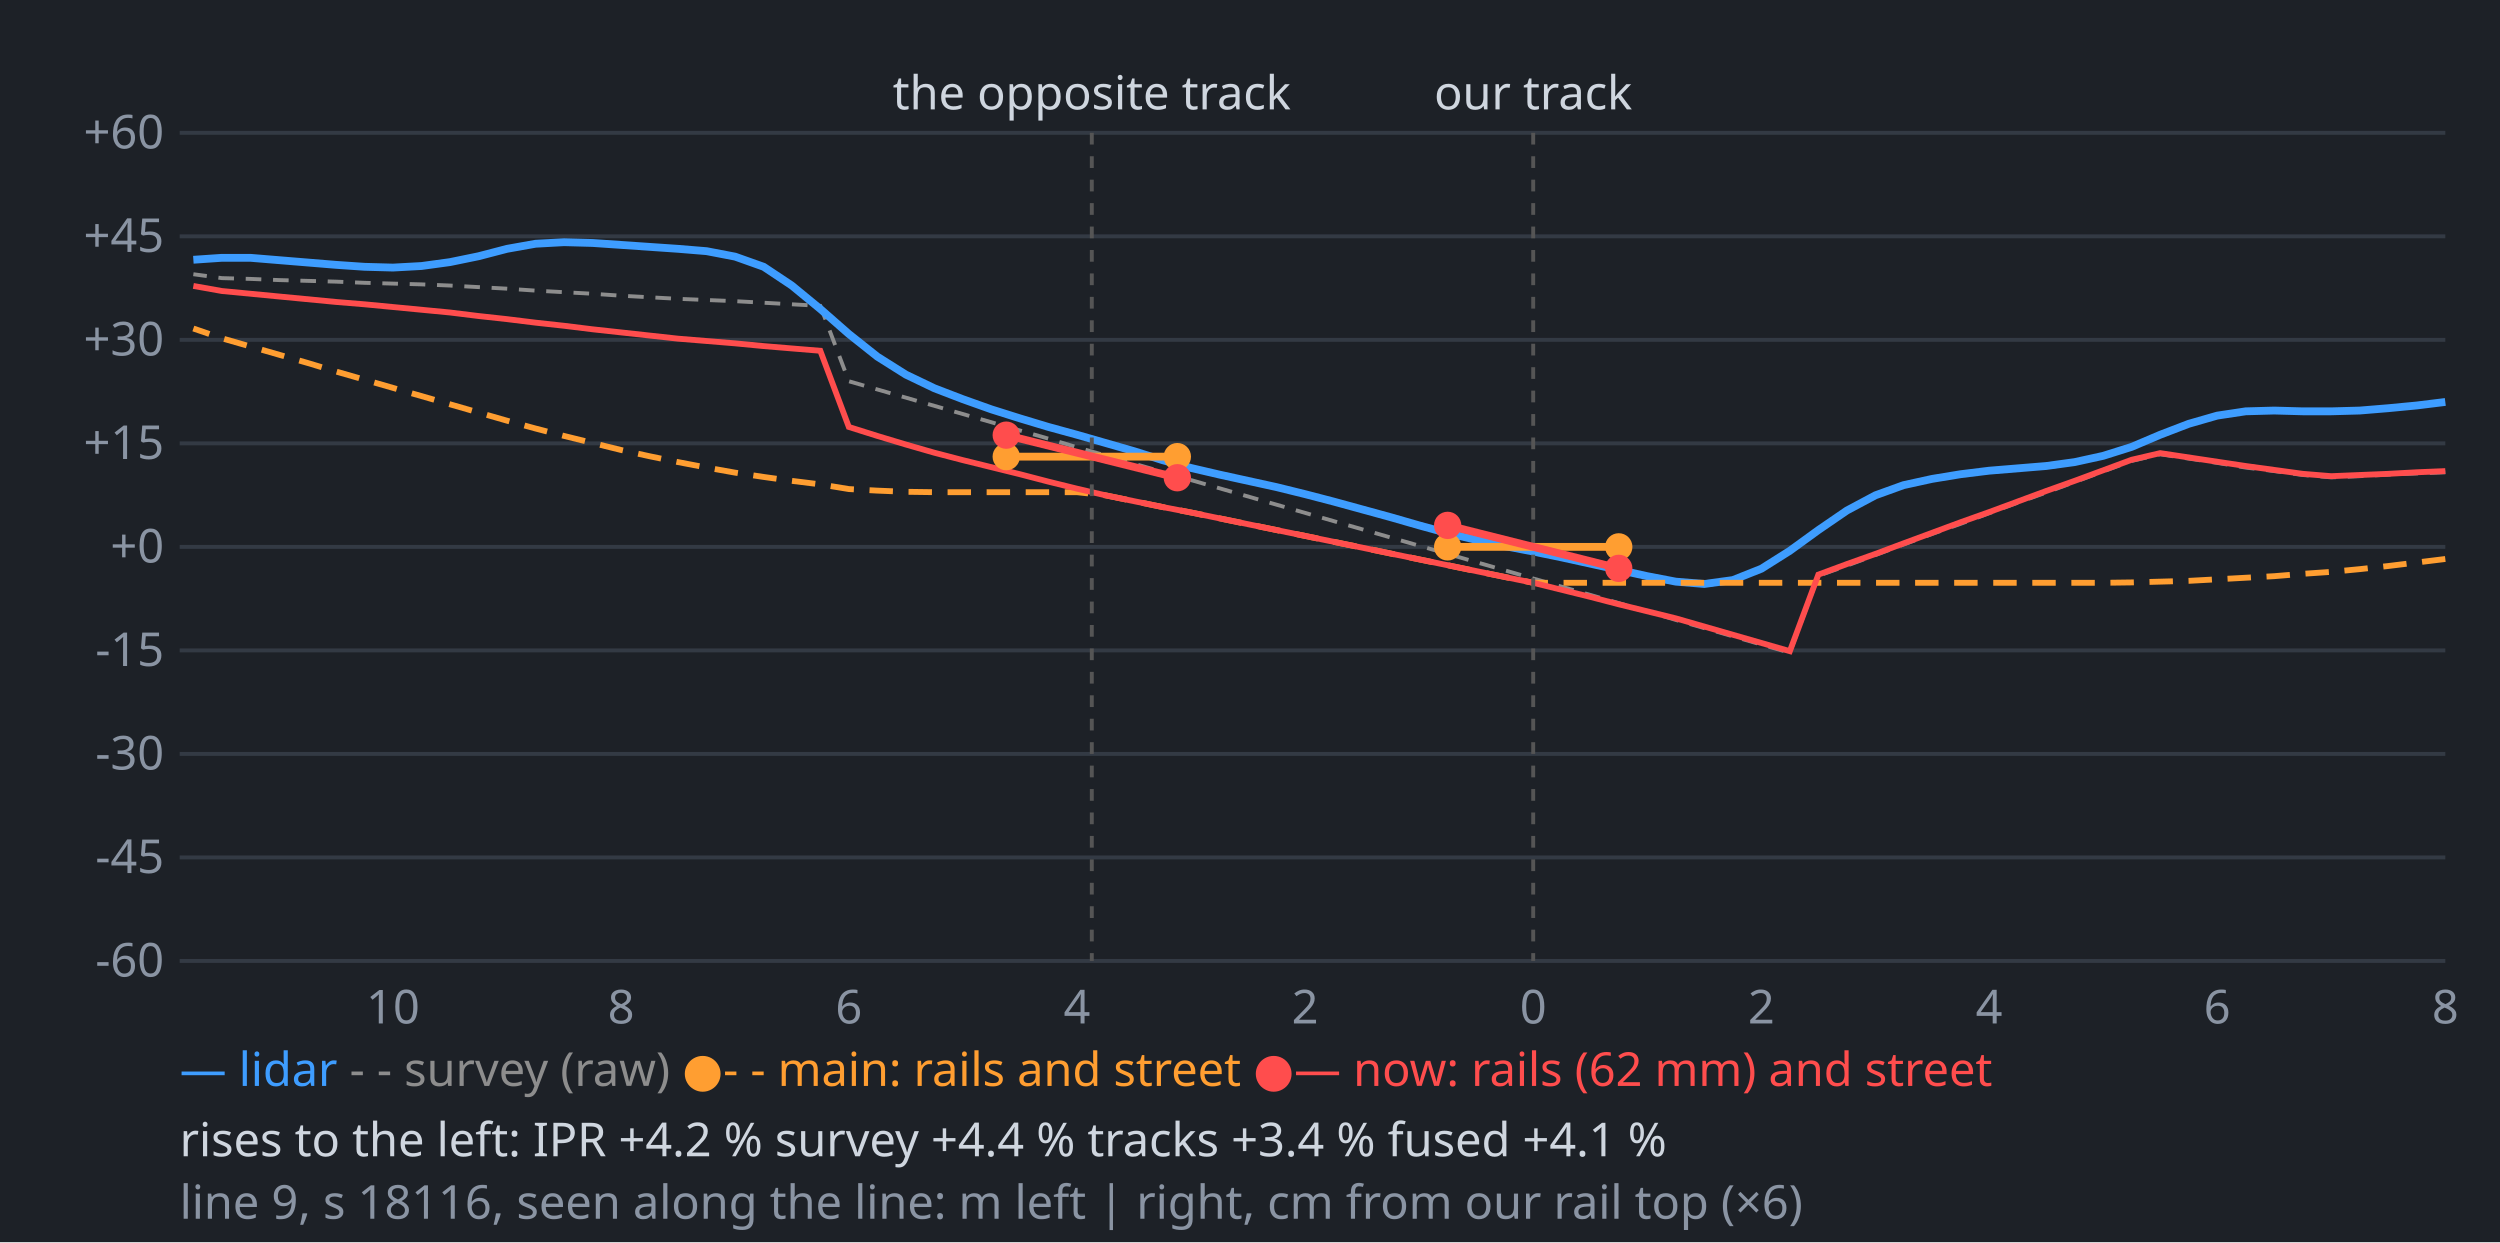
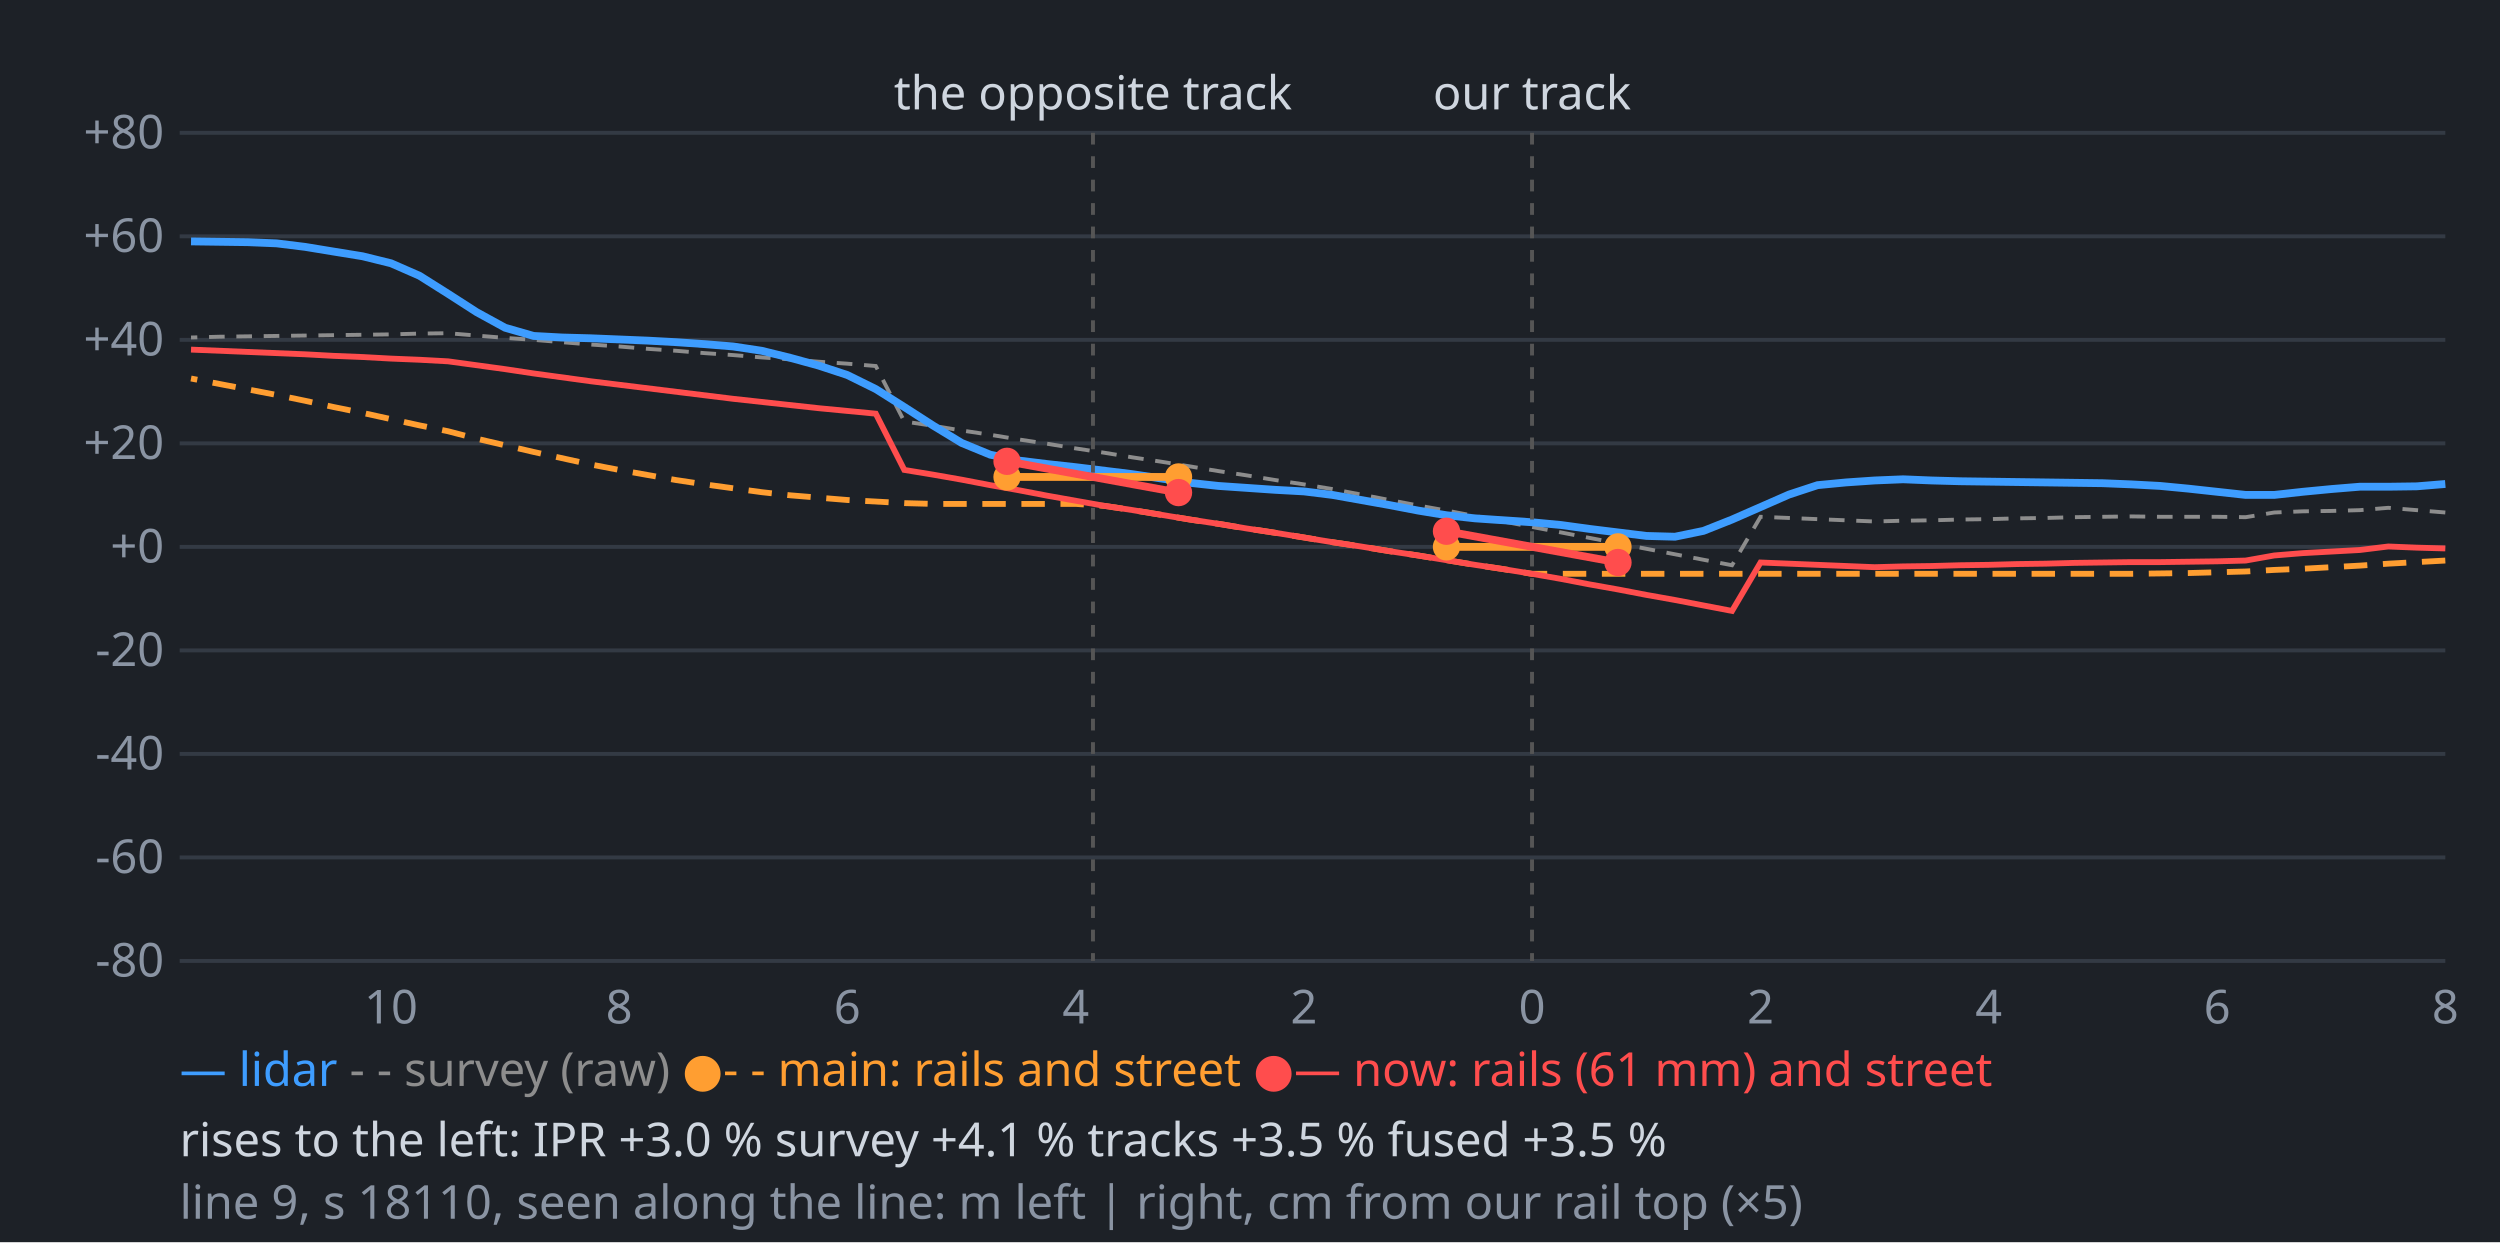
<svg xmlns="http://www.w3.org/2000/svg" viewBox="0 0 640 318" font-family="sans-serif" font-size="12">
  <rect width="640" height="318" fill="#1d2127" />
  <line x1="46" x2="626" y1="246.0" y2="246.0" stroke="#333a44" />
-   <text x="42" y="250.0" fill="#8a94a3" text-anchor="end">-60</text>
+   <text x="42" y="250.0" fill="#8a94a3" text-anchor="end">-80</text>
  <line x1="46" x2="626" y1="219.5" y2="219.5" stroke="#333a44" />
-   <text x="42" y="223.5" fill="#8a94a3" text-anchor="end">-45</text>
+   <text x="42" y="223.5" fill="#8a94a3" text-anchor="end">-60</text>
  <line x1="46" x2="626" y1="193.0" y2="193.0" stroke="#333a44" />
-   <text x="42" y="197.0" fill="#8a94a3" text-anchor="end">-30</text>
+   <text x="42" y="197.0" fill="#8a94a3" text-anchor="end">-40</text>
  <line x1="46" x2="626" y1="166.5" y2="166.5" stroke="#333a44" />
-   <text x="42" y="170.5" fill="#8a94a3" text-anchor="end">-15</text>
+   <text x="42" y="170.5" fill="#8a94a3" text-anchor="end">-20</text>
  <line x1="46" x2="626" y1="140.0" y2="140.0" stroke="#333a44" />
  <text x="42" y="144.0" fill="#8a94a3" text-anchor="end">+0</text>
  <line x1="46" x2="626" y1="113.5" y2="113.5" stroke="#333a44" />
-   <text x="42" y="117.5" fill="#8a94a3" text-anchor="end">+15</text>
+   <text x="42" y="117.5" fill="#8a94a3" text-anchor="end">+20</text>
  <line x1="46" x2="626" y1="87.0" y2="87.0" stroke="#333a44" />
-   <text x="42" y="91.0" fill="#8a94a3" text-anchor="end">+30</text>
+   <text x="42" y="91.0" fill="#8a94a3" text-anchor="end">+40</text>
  <line x1="46" x2="626" y1="60.5" y2="60.5" stroke="#333a44" />
-   <text x="42" y="64.5" fill="#8a94a3" text-anchor="end">+45</text>
+   <text x="42" y="64.5" fill="#8a94a3" text-anchor="end">+60</text>
  <line x1="46" x2="626" y1="34.0" y2="34.0" stroke="#333a44" />
-   <text x="42" y="38.0" fill="#8a94a3" text-anchor="end">+60</text>
+   <text x="42" y="38.0" fill="#8a94a3" text-anchor="end">+80</text>
  <text x="626.0" y="262" fill="#8a94a3" text-anchor="middle">8</text>
  <text x="567.6" y="262" fill="#8a94a3" text-anchor="middle">6</text>
-   <text x="509.2" y="262" fill="#8a94a3" text-anchor="middle">4</text>
-   <text x="450.9" y="262" fill="#8a94a3" text-anchor="middle">2</text>
-   <text x="392.5" y="262" fill="#8a94a3" text-anchor="middle">0</text>
-   <text x="334.1" y="262" fill="#8a94a3" text-anchor="middle">2</text>
-   <text x="275.7" y="262" fill="#8a94a3" text-anchor="middle">4</text>
-   <text x="217.3" y="262" fill="#8a94a3" text-anchor="middle">6</text>
-   <text x="159.0" y="262" fill="#8a94a3" text-anchor="middle">8</text>
-   <text x="100.6" y="262" fill="#8a94a3" text-anchor="middle">10</text>
-   <polyline fill="none" stroke="#8d8d8d" stroke-width="1" stroke-dasharray="4 3" points="626.0,120.9 618.7,121.2 611.4,121.5 604.1,121.9 596.8,122.2 589.5,121.6 582.2,120.6 574.9,119.7 567.6,118.5 560.3,117.4 553.0,116.3 545.7,118.0 538.4,120.7 531.1,123.4 523.8,126.1 516.5,128.7 509.2,131.4 501.9,134.1 494.6,136.7 487.3,139.4 480.1,142.1 472.8,144.8 465.5,147.4 458.2,167.1 450.9,165.0 443.6,162.9 436.3,160.8 429.0,158.7 421.7,156.5 414.4,154.4 407.1,152.3 399.8,150.2 392.5,148.1 385.2,146.0 377.9,143.9 370.6,141.8 363.3,139.7 356.0,137.6 348.7,135.5 341.4,133.4 334.1,131.3 326.8,129.2 319.5,127.1 312.2,125.0 304.9,122.9 297.6,120.8 290.3,118.7 283.0,116.6 275.7,114.5 268.4,112.3 261.1,110.2 253.8,108.1 246.5,106.0 239.2,103.9 231.9,101.8 224.6,99.7 217.3,97.6 210.0,78.3 202.7,77.9 195.5,77.5 188.2,77.1 180.9,76.8 173.6,76.5 166.3,76.1 159.0,75.7 151.7,75.2 144.4,74.8 137.1,74.4 129.8,73.9 122.5,73.5 115.2,73.1 107.9,72.8 100.6,72.6 93.3,72.4 86.0,72.1 78.7,71.9 71.4,71.7 64.1,71.4 56.8,71.2 49.5,70.2" />
-   <polyline fill="none" stroke="#3e9dff" stroke-width="2" points="626.0,102.9 618.7,103.8 611.4,104.5 604.1,105.1 596.8,105.3 589.5,105.3 582.2,105.1 574.9,105.3 567.6,106.4 560.3,108.5 553.0,111.3 545.7,114.4 538.4,116.7 531.1,118.3 523.8,119.3 516.5,119.9 509.2,120.5 501.9,121.4 494.6,122.6 487.3,124.2 480.1,126.8 472.8,130.7 465.5,135.7 458.2,141.0 450.9,145.6 443.6,148.5 436.3,149.5 429.0,148.9 421.7,147.5 414.4,145.9 407.1,144.3 399.8,142.7 392.5,141.2 385.2,139.8 377.9,138.2 370.6,136.5 363.3,134.5 356.0,132.4 348.7,130.4 341.4,128.4 334.1,126.5 326.8,124.7 319.5,123.1 312.2,121.5 304.9,119.8 297.6,117.8 290.3,115.5 283.0,113.4 275.7,111.3 268.4,109.3 261.1,107.1 253.8,104.8 246.5,102.2 239.2,99.4 231.9,95.9 224.6,91.3 217.3,85.5 210.0,79.1 202.7,73.1 195.5,68.3 188.2,65.7 180.9,64.3 173.6,63.7 166.3,63.2 159.0,62.7 151.7,62.2 144.4,62.0 137.1,62.4 129.8,63.7 122.5,65.6 115.2,67.1 107.9,68.1 100.6,68.5 93.3,68.3 86.0,67.8 78.7,67.2 71.4,66.6 64.1,66.0 56.8,66.0 49.5,66.5" />
-   <polyline fill="none" stroke="#ff9e31" stroke-width="1.5" stroke-dasharray="6 4" points="626.0,143.1 618.7,144.0 611.4,144.9 604.1,145.7 596.8,146.4 589.5,146.9 582.2,147.5 574.9,147.9 567.6,148.3 560.3,148.7 553.0,148.9 545.7,149.1 538.4,149.2 531.1,149.2 523.8,149.2 516.5,149.2 509.2,149.2 501.9,149.2 494.6,149.2 487.3,149.2 480.1,149.2 472.8,149.2 465.5,149.2 458.2,149.2 450.9,149.2 443.6,149.2 436.3,149.2 429.0,149.2 421.7,149.2 414.4,149.2 407.1,149.2 399.8,149.2 392.5,149.2 385.2,147.7 377.9,146.2 370.6,144.7 363.3,143.2 356.0,141.7 348.7,140.2 341.4,138.7 334.1,137.2 326.8,135.7 319.5,134.2 312.2,132.7 304.9,131.2 297.6,129.8 290.3,128.3 283.0,126.8 275.7,126.0 268.4,126.0 261.1,126.0 253.8,126.0 246.5,126.0 239.2,126.0 231.9,125.9 224.6,125.6 217.3,125.2 210.0,124.0 202.7,123.1 195.5,122.1 188.2,121.0 180.9,119.7 173.6,118.3 166.3,116.8 159.0,115.2 151.7,113.4 144.4,111.6 137.1,109.7 129.8,107.7 122.5,105.6 115.2,103.5 107.9,101.4 100.6,99.3 93.3,97.2 86.0,95.1 78.7,92.9 71.4,90.8 64.1,88.7 56.8,86.6 49.5,84.1" />
-   <polyline fill="none" stroke="#ff4d4d" stroke-width="1.5" points="626.0,120.6 618.7,120.9 611.4,121.3 604.1,121.6 596.8,121.9 589.5,121.3 582.2,120.3 574.9,119.3 567.6,118.2 560.3,117.1 553.0,116.0 545.7,117.7 538.4,120.4 531.1,123.1 523.8,125.7 516.5,128.4 509.2,131.1 501.9,133.7 494.6,136.4 487.3,139.1 480.1,141.8 472.8,144.4 465.5,147.1 458.2,166.7 450.9,164.6 443.6,162.5 436.3,160.4 429.0,158.3 421.7,156.5 414.4,154.7 407.1,152.8 399.8,151.0 392.5,149.2 385.2,147.7 377.9,146.2 370.6,144.7 363.3,143.2 356.0,141.7 348.7,140.2 341.4,138.7 334.1,137.2 326.8,135.7 319.5,134.2 312.2,132.7 304.9,131.2 297.6,129.8 290.3,128.3 283.0,126.8 275.7,125.1 268.4,123.3 261.1,121.4 253.8,119.6 246.5,117.8 239.2,115.9 231.9,113.8 224.6,111.6 217.3,109.3 210.0,89.8 202.7,89.2 195.5,88.6 188.2,87.9 180.9,87.3 173.6,86.7 166.3,85.9 159.0,85.1 151.7,84.3 144.4,83.4 137.1,82.6 129.8,81.7 122.5,80.9 115.2,80.0 107.9,79.3 100.6,78.6 93.3,77.9 86.0,77.3 78.7,76.6 71.4,75.9 64.1,75.2 56.8,74.5 49.5,73.2" />
-   <line x1="392.5" x2="392.5" y1="34" y2="246" stroke="#555" stroke-dasharray="3 3" />
-   <text x="392.5" y="28" fill="#cfd6df" text-anchor="middle">our track</text>
-   <line x1="370.6" y1="140.0" x2="414.4" y2="140.0" stroke="#ff9e31" stroke-width="2" />
-   <circle cx="370.6" cy="140.0" r="3.5" fill="#ff9e31" />
-   <circle cx="414.4" cy="140.0" r="3.5" fill="#ff9e31" />
-   <line x1="370.6" y1="134.5" x2="414.4" y2="145.5" stroke="#ff4d4d" stroke-width="2" />
-   <circle cx="370.6" cy="134.5" r="3.5" fill="#ff4d4d" />
-   <circle cx="414.4" cy="145.5" r="3.5" fill="#ff4d4d" />
-   <line x1="279.5" x2="279.5" y1="34" y2="246" stroke="#555" stroke-dasharray="3 3" />
-   <text x="279.5" y="28" fill="#cfd6df" text-anchor="middle">the opposite track</text>
-   <line x1="257.6" y1="116.9" x2="301.4" y2="116.9" stroke="#ff9e31" stroke-width="2" />
-   <circle cx="257.6" cy="116.9" r="3.5" fill="#ff9e31" />
-   <circle cx="301.4" cy="116.9" r="3.5" fill="#ff9e31" />
-   <line x1="257.6" y1="111.4" x2="301.4" y2="122.3" stroke="#ff4d4d" stroke-width="2" />
-   <circle cx="257.6" cy="111.4" r="3.5" fill="#ff4d4d" />
-   <circle cx="301.4" cy="122.3" r="3.5" fill="#ff4d4d" />
+   <text x="509.1" y="262" fill="#8a94a3" text-anchor="middle">4</text>
+   <text x="450.7" y="262" fill="#8a94a3" text-anchor="middle">2</text>
+   <text x="392.2" y="262" fill="#8a94a3" text-anchor="middle">0</text>
+   <text x="333.8" y="262" fill="#8a94a3" text-anchor="middle">2</text>
+   <text x="275.4" y="262" fill="#8a94a3" text-anchor="middle">4</text>
+   <text x="216.9" y="262" fill="#8a94a3" text-anchor="middle">6</text>
+   <text x="158.5" y="262" fill="#8a94a3" text-anchor="middle">8</text>
+   <text x="100.1" y="262" fill="#8a94a3" text-anchor="middle">10</text>
+   <polyline fill="none" stroke="#8d8d8d" stroke-width="1" stroke-dasharray="4 3" points="626.0,131.2 618.7,130.6 611.4,130.0 604.1,130.6 596.8,130.8 589.5,130.9 582.2,131.2 574.9,132.4 567.6,132.3 560.3,132.3 553.0,132.3 545.6,132.2 538.3,132.3 531.0,132.4 523.7,132.6 516.4,132.7 509.1,132.9 501.8,133.0 494.5,133.2 487.2,133.3 479.9,133.5 472.6,133.2 465.3,132.9 458.0,132.6 450.7,132.3 443.4,144.7 436.1,143.3 428.8,141.9 421.5,140.5 414.2,139.1 406.9,137.7 399.6,136.3 392.2,134.9 384.9,133.5 377.6,132.1 370.3,130.7 363.0,129.4 355.7,128.0 348.4,126.6 341.1,125.2 333.8,124.0 326.5,122.9 319.2,121.7 311.9,120.6 304.6,119.4 297.3,118.2 290.0,117.1 282.7,115.9 275.4,114.8 268.1,113.6 260.8,112.5 253.5,111.3 246.2,110.2 238.8,109.0 231.5,107.9 224.2,93.7 216.9,93.1 209.6,92.6 202.3,92.0 195.0,91.5 187.7,90.9 180.4,90.4 173.1,89.8 165.8,89.3 158.5,88.7 151.2,88.2 143.9,87.6 136.6,87.0 129.3,86.5 122.0,85.9 114.7,85.3 107.4,85.4 100.1,85.6 92.8,85.7 85.4,85.8 78.1,85.9 70.8,86.0 63.5,86.1 56.2,86.2 48.9,86.4" />
+   <polyline fill="none" stroke="#3e9dff" stroke-width="2" points="626.0,123.9 618.7,124.5 611.4,124.6 604.1,124.6 596.8,125.2 589.5,125.9 582.2,126.7 574.9,126.7 567.6,125.9 560.3,125.1 553.0,124.4 545.6,124.0 538.3,123.7 531.0,123.6 523.7,123.5 516.4,123.4 509.1,123.3 501.8,123.2 494.5,123.0 487.2,122.7 479.9,123.0 472.6,123.5 465.3,124.2 458.0,126.6 450.7,129.8 443.4,133.0 436.1,135.9 428.8,137.4 421.5,137.2 414.2,136.3 406.9,135.4 399.6,134.4 392.2,133.7 384.9,133.2 377.6,132.7 370.3,131.9 363.0,130.7 355.7,129.3 348.4,128.0 341.1,126.7 333.8,125.8 326.5,125.4 319.2,124.9 311.9,124.4 304.6,123.6 297.3,122.5 290.0,121.4 282.7,120.5 275.4,119.6 268.1,118.8 260.8,117.9 253.5,116.4 246.2,113.4 238.8,108.9 231.5,104.2 224.2,99.6 216.9,96.0 209.6,93.6 202.3,91.6 195.0,89.8 187.7,88.7 180.4,88.1 173.1,87.6 165.8,87.2 158.5,86.9 151.2,86.6 143.9,86.4 136.6,86.0 129.3,83.9 122.0,79.9 114.7,75.2 107.4,70.6 100.1,67.4 92.8,65.6 85.4,64.4 78.1,63.2 70.8,62.3 63.5,62.0 56.2,61.9 48.9,61.8" />
+   <polyline fill="none" stroke="#ff9e31" stroke-width="1.5" stroke-dasharray="6 4" points="626.0,143.5 618.7,143.9 611.4,144.3 604.1,144.8 596.8,145.2 589.5,145.6 582.2,145.9 574.9,146.3 567.6,146.5 560.3,146.7 553.0,146.8 545.6,146.9 538.3,146.9 531.0,146.9 523.7,146.9 516.4,146.9 509.1,146.9 501.8,146.9 494.5,146.9 487.2,146.9 479.9,146.9 472.6,146.9 465.3,146.9 458.0,146.9 450.7,146.9 443.4,146.9 436.1,146.9 428.8,146.9 421.5,146.9 414.2,146.9 406.9,146.9 399.6,146.9 392.2,146.9 384.9,145.7 377.6,144.6 370.3,143.4 363.0,142.2 355.7,141.1 348.4,139.9 341.1,138.8 333.8,137.6 326.5,136.4 319.2,135.3 311.9,134.1 304.6,133.0 297.3,131.8 290.0,130.6 282.7,129.5 275.4,129.0 268.1,129.0 260.8,129.0 253.5,129.0 246.2,129.0 238.8,129.0 231.5,128.8 224.2,128.4 216.9,128.0 209.6,127.4 202.3,126.8 195.0,126.0 187.7,125.0 180.4,124.0 173.1,122.9 165.8,121.6 158.5,120.3 151.2,118.9 143.9,117.3 136.6,115.7 129.3,114.0 122.0,112.3 114.7,110.4 107.4,108.9 100.1,107.3 92.8,105.7 85.4,104.2 78.1,102.6 70.8,101.1 63.5,99.7 56.2,98.3 48.9,96.9" />
+   <polyline fill="none" stroke="#ff4d4d" stroke-width="1.5" points="626.0,140.4 618.7,140.2 611.4,139.9 604.1,140.8 596.8,141.2 589.5,141.6 582.2,142.2 574.9,143.5 567.6,143.7 560.3,143.8 553.0,143.9 545.6,143.9 538.3,144.0 531.0,144.1 523.7,144.3 516.4,144.4 509.1,144.6 501.8,144.7 494.5,144.9 487.2,145.0 479.9,145.2 472.6,144.9 465.3,144.6 458.0,144.3 450.7,144.0 443.4,156.4 436.1,155.0 428.8,153.6 421.5,152.3 414.2,150.9 406.9,149.6 399.6,148.2 392.2,146.9 384.9,145.7 377.6,144.6 370.3,143.4 363.0,142.2 355.7,141.1 348.4,139.9 341.1,138.8 333.8,137.6 326.5,136.4 319.2,135.3 311.9,134.1 304.6,133.0 297.3,131.8 290.0,130.6 282.7,129.5 275.4,128.2 268.1,126.9 260.8,125.5 253.5,124.2 246.2,122.8 238.8,121.5 231.5,120.3 224.2,105.9 216.9,105.2 209.6,104.5 202.3,103.7 195.0,102.9 187.7,102.1 180.4,101.2 173.1,100.3 165.8,99.4 158.5,98.5 151.2,97.6 143.9,96.6 136.6,95.6 129.3,94.5 122.0,93.5 114.7,92.5 107.4,92.1 100.1,91.8 92.8,91.4 85.4,91.1 78.1,90.7 70.8,90.4 63.5,90.1 56.2,89.8 48.9,89.5" />
+   <line x1="392.2" x2="392.2" y1="34" y2="246" stroke="#555" stroke-dasharray="3 3" />
+   <text x="392.2" y="28" fill="#cfd6df" text-anchor="middle">our track</text>
+   <line x1="370.3" y1="140.0" x2="414.2" y2="140.0" stroke="#ff9e31" stroke-width="2" />
+   <circle cx="370.3" cy="140.0" r="3.5" fill="#ff9e31" />
+   <circle cx="414.2" cy="140.0" r="3.5" fill="#ff9e31" />
+   <line x1="370.3" y1="136.0" x2="414.2" y2="144.0" stroke="#ff4d4d" stroke-width="2" />
+   <circle cx="370.3" cy="136.0" r="3.5" fill="#ff4d4d" />
+   <circle cx="414.2" cy="144.0" r="3.5" fill="#ff4d4d" />
+   <line x1="279.8" x2="279.8" y1="34" y2="246" stroke="#555" stroke-dasharray="3 3" />
+   <text x="279.8" y="28" fill="#cfd6df" text-anchor="middle">the opposite track</text>
+   <line x1="257.8" y1="122.1" x2="301.7" y2="122.1" stroke="#ff9e31" stroke-width="2" />
+   <circle cx="257.8" cy="122.1" r="3.5" fill="#ff9e31" />
+   <circle cx="301.7" cy="122.1" r="3.5" fill="#ff9e31" />
+   <line x1="257.8" y1="118.1" x2="301.7" y2="126.1" stroke="#ff4d4d" stroke-width="2" />
+   <circle cx="257.8" cy="118.1" r="3.5" fill="#ff4d4d" />
+   <circle cx="301.7" cy="126.1" r="3.5" fill="#ff4d4d" />
  <text x="46" y="278" fill="#cfd6df">
    <tspan fill="#3e9dff">— lidar</tspan>
    <tspan fill="#8d8d8d">- - survey (raw)</tspan>
    <tspan fill="#ff9e31">●- - main: rails and street</tspan>
-     <tspan fill="#ff4d4d">●— now: rails (62 mm) and street</tspan>
+     <tspan fill="#ff4d4d">●— now: rails (61 mm) and street</tspan>
  </text>
-   <text x="46" y="312" fill="#8a94a3">line 9, s 18116, seen along the line: m left | right, cm from our rail top (×6)</text>
-   <text x="46" y="296" fill="#cfd6df">rises to the left: IPR +4.2 %  survey +4.4 %  tracks +3.4 %  fused +4.1 %</text>
+   <text x="46" y="312" fill="#8a94a3">line 9, s 18110, seen along the line: m left | right, cm from our rail top (×5)</text>
+   <text x="46" y="296" fill="#cfd6df">rises to the left: IPR +3.0 %  survey +4.1 %  tracks +3.5 %  fused +3.5 %</text>
</svg>
